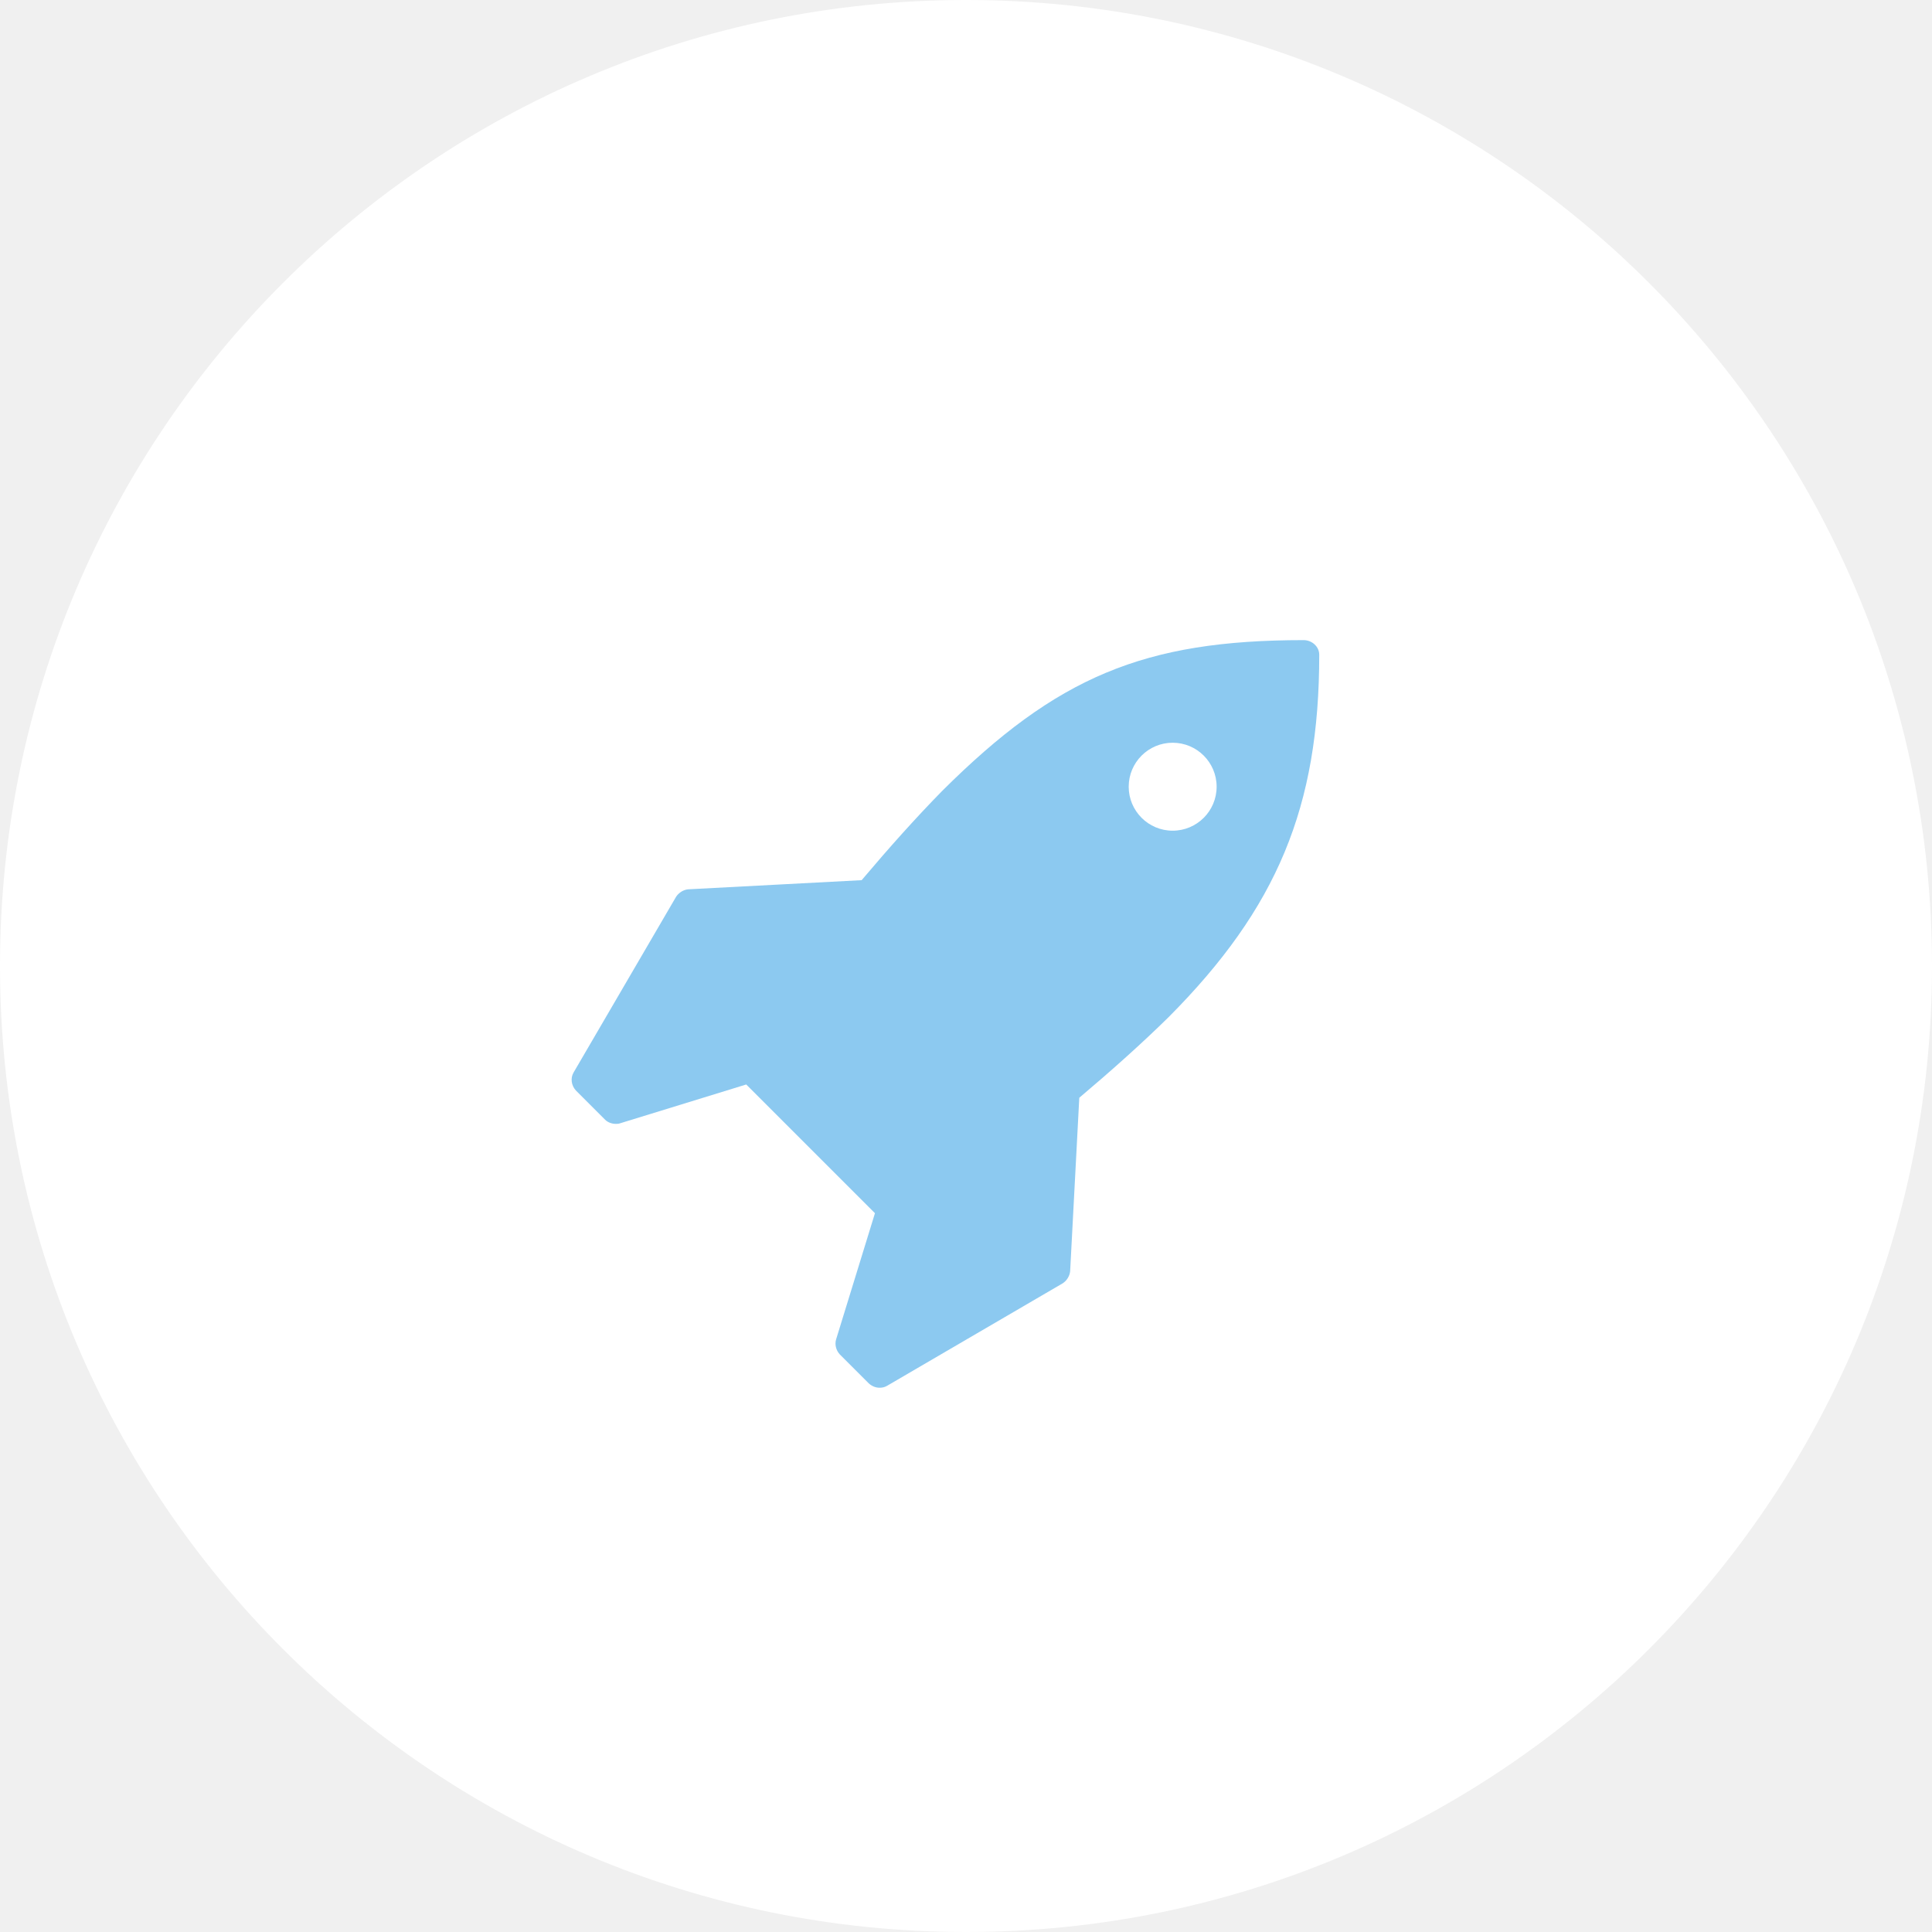
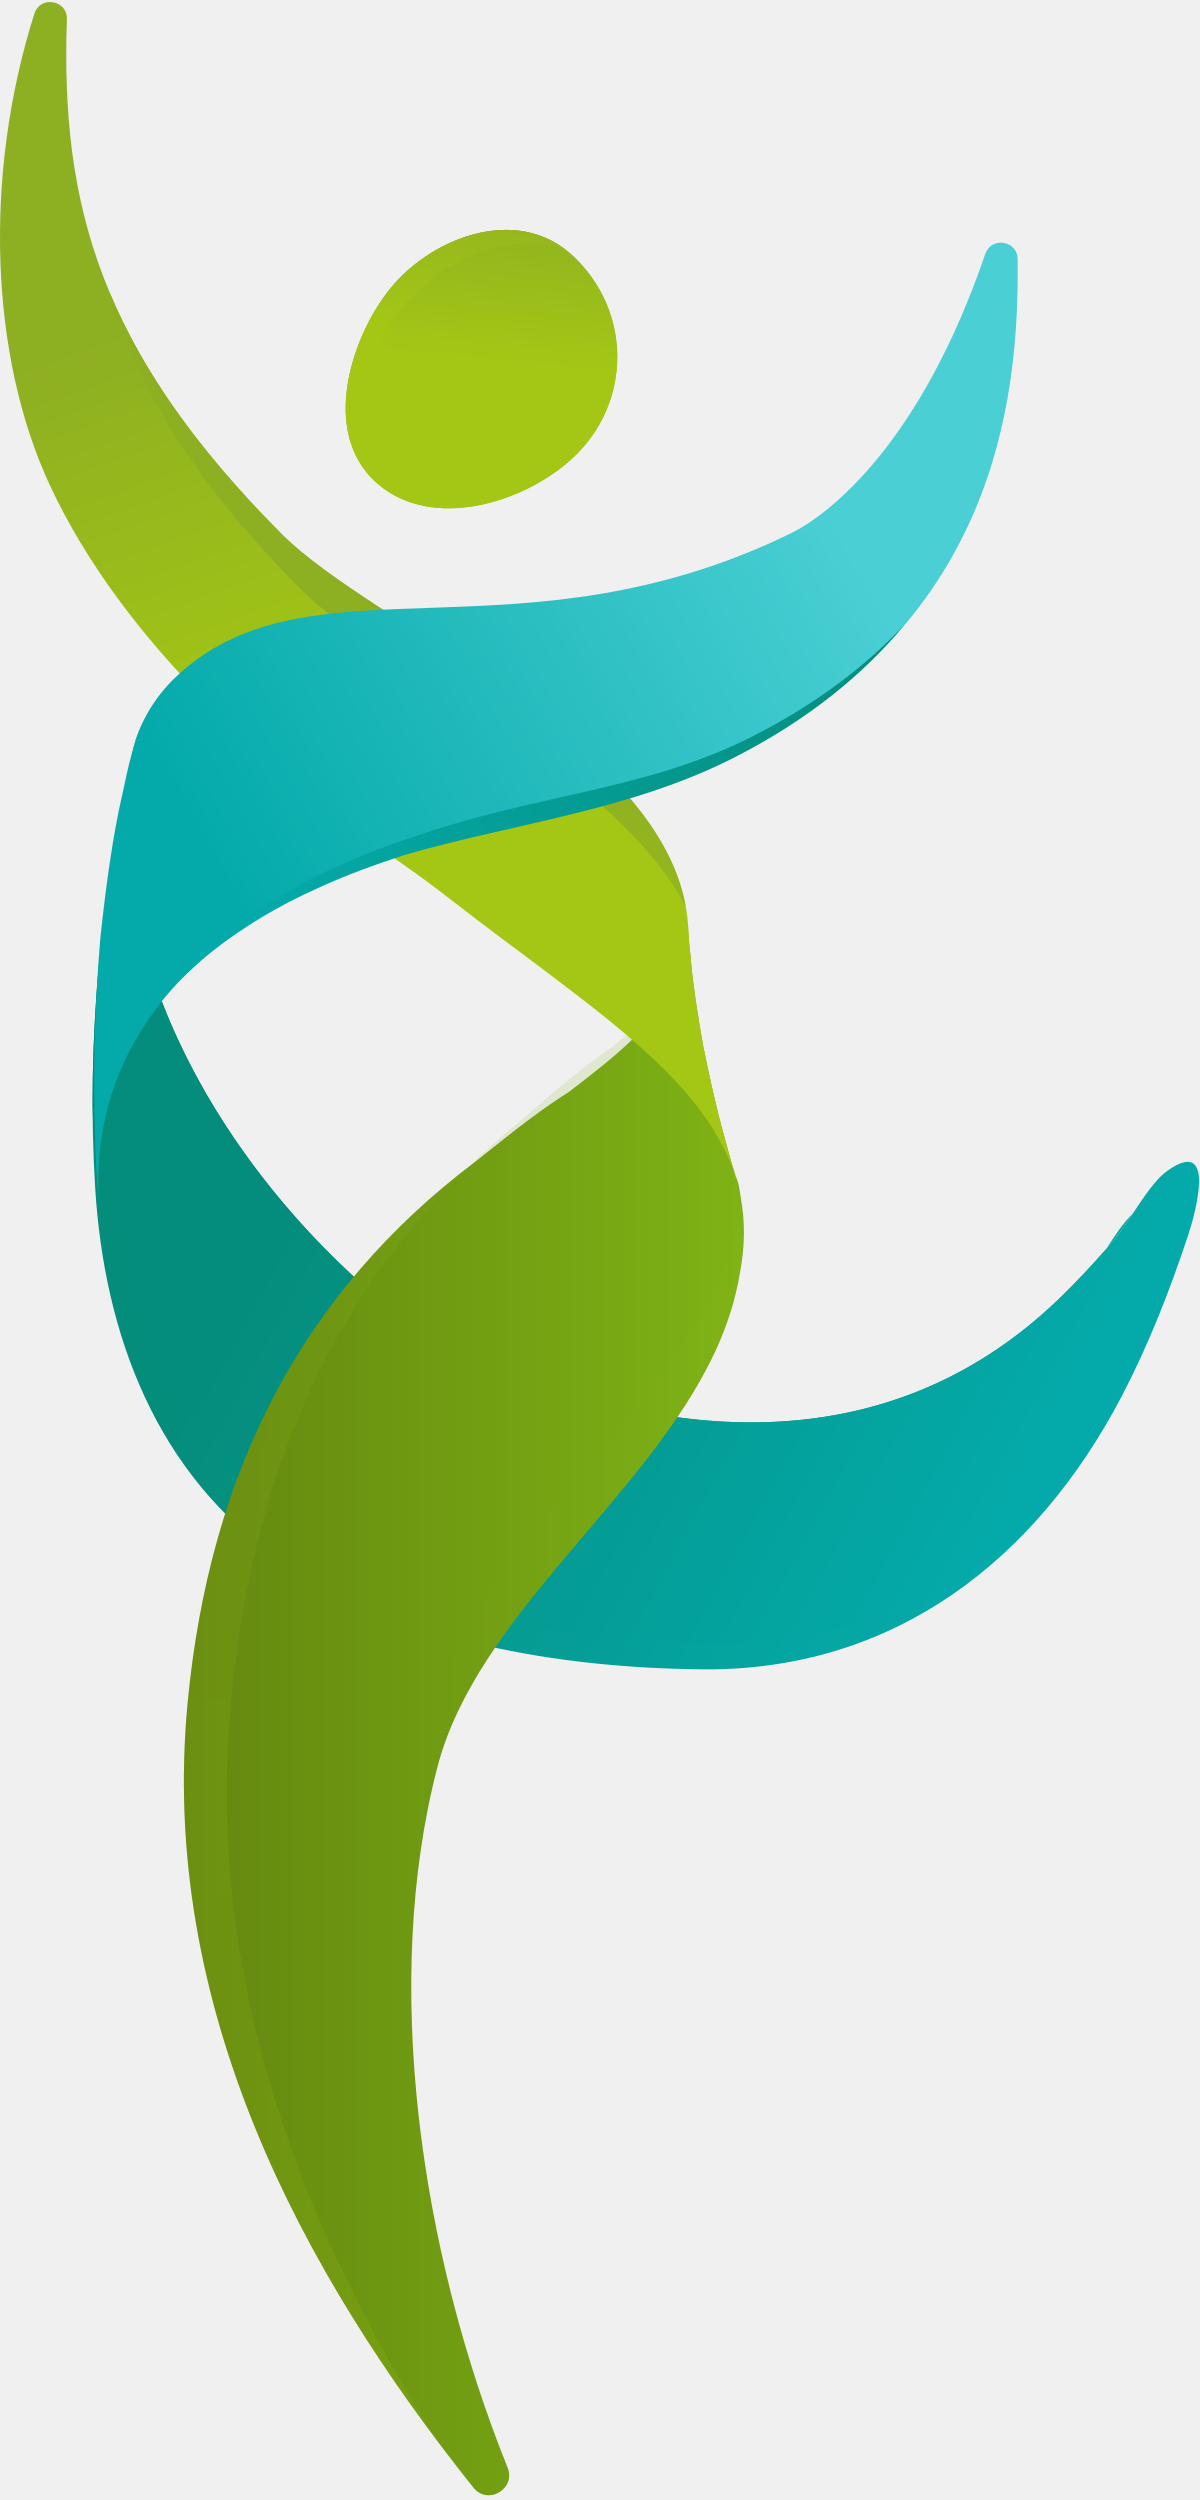
- <svg xmlns="http://www.w3.org/2000/svg" version="1.1" id="Layer_1" x="0px" y="0px" width="85px" height="85px" viewBox="0 0 80 80" enable-background="new 0 0 80 80" xml:space="preserve">
-   <g>
-     <path fill="#FFFFFF" d="M40,0c22.091,0,40,17.909,40,40S62.091,80,40,80S0,62.091,0,40S17.909,0,40,0z" />
+ <svg xmlns="http://www.w3.org/2000/svg" width="200" height="417" viewBox="0 0 200 417" fill="none">
+   <path d="M15.879 198.154C17.398 222.673 26.108 246.051 47.076 260.392C66.882 273.939 93.397 278.175 116.966 278.447C148.998 278.816 172.802 260.336 187.182 232.742C191.64 224.188 195.153 215.168 198.187 206.022C199.335 202.561 203.025 189.411 194.726 195.284C191.581 197.512 188.526 203.618 185.993 206.609C182.96 210.192 179.767 213.651 176.372 216.896C169.787 223.194 162.653 227.923 155.101 231.232C138.755 238.393 120.453 238.889 101.527 234.185C87.169 230.615 71.847 224.375 60.645 214.421C36.025 192.548 15.677 157.688 22.52 123.742C16.883 147.801 14.351 173.481 15.879 198.154" fill="url(#paint0_linear)" />
+   <path d="M59.398 220.864C70.292 230.816 85.192 237.058 99.155 240.627C117.559 245.332 135.356 244.835 151.251 237.674C158.595 234.365 165.532 229.635 171.935 223.339C175.237 220.093 178.343 216.636 181.293 213.051C182.297 211.831 183.386 210.092 184.532 208.309C181.938 211.287 179.227 214.167 176.372 216.897C169.787 223.193 162.653 227.923 155.101 231.232C138.755 238.393 120.453 238.89 101.527 234.185C87.169 230.616 71.847 224.374 60.645 214.422C39.655 195.774 21.772 167.688 21.194 138.777C19.035 169.913 37.474 200.833 59.398 220.864" fill="url(#paint1_linear)" />
+   <path d="M15.466 187.028C15.688 169.685 17.705 152.157 21.209 135.319C21.319 131.461 21.744 127.596 22.52 123.742C17.726 144.205 15.178 165.838 15.466 187.028Z" fill="url(#paint2_linear)" />
+   <path d="M184.532 208.309C185.023 207.745 185.511 207.179 185.993 206.609C186.92 205.515 187.917 204.003 188.963 202.417C187.435 203.857 185.941 206.115 184.532 208.309Z" fill="url(#paint3_linear)" />
+   <path d="M21.209 135.319C21.176 136.472 21.171 137.625 21.193 138.777C21.392 135.911 21.765 133.045 22.326 130.184C21.937 131.887 21.566 133.6 21.209 135.319" fill="url(#paint4_linear)" />
+   <g opacity="0.67">
+     <g opacity="0.67">
+       <g opacity="0.67">
+         <g opacity="0.67">
+           <g opacity="0.67">
+             <g opacity="0.67">
+               <g opacity="0.67">
+                 <g opacity="0.67">
+                   <path opacity="0.67" d="M118.919 274.128C95.349 273.857 70.765 269.652 50.958 256.105C29.991 241.763 21.281 218.387 19.763 193.868C18.775 177.919 19.485 161.55 21.633 145.469C20.839 138.276 21.059 130.988 22.521 123.742C16.883 147.801 14.35 173.481 15.879 198.154C17.398 222.673 26.109 246.051 47.076 260.392C66.882 273.939 93.397 278.175 116.966 278.447C140.996 278.724 160.395 268.392 174.661 251.562C160.831 265.84 140.835 274.381 118.919 274.128" fill="url(#paint5_linear)" />
+                 </g>
+               </g>
+             </g>
+           </g>
+         </g>
+       </g>
+     </g>
  </g>
-   <g>
-     <path fill="#8cc9f0" d="M50.378,32.576c0,1.005-0.815,1.821-1.821,1.821c-1.005,0-1.82-0.816-1.82-1.821    c0-1.005,0.815-1.821,1.82-1.821C49.563,30.755,50.378,31.571,50.378,32.576z M54.627,27.113c0-0.341-0.304-0.607-0.646-0.607    c-6.601,0-10.223,1.518-14.964,6.241c-1.081,1.1-2.2,2.352-3.338,3.699l-7.188,0.379c-0.19,0.019-0.379,0.133-0.493,0.304    l-4.249,7.284c-0.133,0.228-0.095,0.53,0.095,0.739l1.214,1.215c0.114,0.113,0.285,0.17,0.437,0.17c0.057,0,0.114,0,0.17-0.02    l5.235-1.611l5.33,5.33l-1.612,5.236c-0.057,0.209,0,0.437,0.152,0.606l1.214,1.214c0.133,0.114,0.284,0.171,0.436,0.171    c0.114,0,0.208-0.021,0.304-0.075l7.283-4.25c0.171-0.113,0.284-0.304,0.305-0.492l0.379-7.19c1.347-1.138,2.599-2.257,3.699-3.339    C52.882,37.603,54.627,33.411,54.627,27.113z" />
+   <path d="M104.974 173.845C102.141 176.53 98.64 179.254 94.87 182.149C88.578 186.064 81.531 192.057 79.197 193.824C50.578 215.477 34.931 245.258 31.274 284.275C26.572 334.446 50.077 378.742 78.958 414.933C81.359 417.941 86.108 415.171 84.671 411.601C70.066 375.329 63.633 330.61 72.959 294.752C79.564 269.357 107.756 249.959 119.151 225.737C119.183 225.707 119.204 225.676 119.217 225.644C119.258 225.539 119.298 225.438 119.338 225.335C121.251 221.196 122.666 216.915 123.398 212.438C124.235 208.12 124.343 203.985 123.532 199.541C123.46 199.045 123.384 198.547 123.295 198.046C123.179 197.383 122.995 196.81 122.753 196.31C122.656 195.996 122.535 195.602 122.39 195.134C121.963 193.852 121.486 192.02 120.886 189.849C119.655 185.576 118.41 180.006 117.318 174.615C116.385 169.397 115.611 164.351 115.289 160.721C115.129 158.94 114.93 157.453 114.903 156.451C114.844 155.456 114.811 154.887 114.81 154.877C115.108 162.355 111.296 168.005 104.974 173.845" fill="url(#paint6_linear)" />
+   <g opacity="0.72">
+     <g opacity="0.72">
+       <g opacity="0.72">
+         <g opacity="0.72">
+           <g opacity="0.72">
+             <path opacity="0.72" d="M38.434 285.113C41.725 247.155 54.728 217.285 78.151 194.625C50.199 216.21 34.887 245.736 31.274 284.274C26.913 330.801 46.811 372.273 72.756 406.915C50.436 371.747 34.485 330.672 38.434 285.113" fill="url(#paint7_linear)" />
+           </g>
+         </g>
+       </g>
+     </g>
+     <g opacity="0.72">
+       <g opacity="0.72">
+         <g opacity="0.72">
+           <g opacity="0.72">
+             <path opacity="0.72" d="M115.432 162.161C115.378 161.66 115.331 161.179 115.289 160.721C115.13 158.94 114.93 157.453 114.903 156.451C114.844 155.447 114.811 154.877 114.811 154.877C114.98 159.142 113.811 162.812 111.604 166.262C111.783 166.083 111.961 165.904 112.135 165.726C113.326 164.535 114.43 163.352 115.432 162.161Z" fill="url(#paint8_linear)" />
+           </g>
+         </g>
+       </g>
+     </g>
+     <g opacity="0.72">
+       <g opacity="0.72">
+         <g opacity="0.72">
+           <g opacity="0.72">
+             <path opacity="0.72" d="M94.87 182.149C98.64 179.254 102.142 176.53 104.974 173.844C107.69 171.335 109.941 168.86 111.603 166.262C108.871 168.992 105.568 171.766 102.029 174.703C95.737 178.935 88.692 185.415 86.356 187.325C83.491 189.669 80.757 192.103 78.151 194.625C78.498 194.357 78.845 194.088 79.197 193.823C81.532 192.057 88.578 186.063 94.87 182.149" fill="url(#paint9_linear)" />
+           </g>
+         </g>
+       </g>
+     </g>
  </g>
+   <path d="M113.056 123.004L113.013 123.257C113.013 123.257 113.061 122.831 113.198 122.118C113.345 121.417 113.553 120.424 113.799 119.245C114.05 118.084 114.446 116.812 114.79 115.426C115.009 114.77 115.234 114.098 115.461 113.42C115.677 112.743 115.899 112.063 116.182 111.43C116.44 110.787 116.696 110.15 116.946 109.528C117.209 108.921 117.511 108.36 117.772 107.801C118.266 106.678 118.858 105.747 119.317 104.929C119.748 104.102 120.214 103.507 120.501 103.065C120.792 102.631 120.957 102.385 120.957 102.385L121.062 102.238C121.062 102.238 120.897 102.484 120.607 102.917C120.46 103.133 120.281 103.397 120.073 103.701C119.855 103.998 119.633 104.355 119.414 104.767C118.97 105.593 118.352 106.501 117.863 107.624C117.595 108.176 117.314 108.75 117.028 109.338C116.778 109.959 116.523 110.595 116.266 111.236L115.869 112.202C115.758 112.539 115.646 112.877 115.535 113.214C115.309 113.889 115.085 114.559 114.865 115.213C114.492 116.577 114.136 117.871 113.852 119.008C113.608 120.185 113.402 121.176 113.256 121.876C113.175 122.225 113.124 122.505 113.101 122.704C113.071 122.9 113.056 123.004 113.056 123.004Z" fill="#398DD7" />
+   <path d="M16.432 199.877L16.505 200.79C16.505 200.79 16.404 199.297 16.228 196.71C16.006 194.157 15.927 190.546 15.826 186.296C15.517 178.058 15.887 167.587 16.643 157.721C17.545 148.417 18.823 139.673 20.196 133.517C20.863 130.54 21.31 128.085 21.804 126.434C22.247 124.793 22.497 123.864 22.497 123.864L22.642 123.298C22.642 123.298 22.392 124.223 21.95 125.856C21.463 127.501 20.96 129.932 20.319 132.902C18.911 139.023 17.64 147.73 16.695 156.99C15.907 166.81 15.531 177.236 15.794 185.441C15.923 189.672 15.93 193.272 16.158 195.815C16.331 198.391 16.432 199.877 16.432 199.877Z" fill="#398DD7" />
+   <path d="M5.734 2.284C-2.861 29.407 -1.619 59.559 8.29 80.877C20.629 107.424 45.587 129.039 66.114 143.385C68.929 145.351 71.723 147.372 74.469 149.495C79.942 153.763 85.352 157.793 90.578 161.687C95.655 165.537 100.61 169.256 104.836 172.923C113.447 180.27 119.876 187.493 122.908 196.81C122.901 196.795 122.675 196.057 122.279 194.779C121.848 193.501 121.403 191.669 120.791 189.502C119.578 185.235 118.333 179.677 117.256 174.295C116.342 169.09 115.564 164.054 115.261 160.433C115.088 158.651 114.916 157.175 114.887 156.174C114.829 155.18 114.795 154.612 114.794 154.603C113.011 124.419 62.854 105.025 46.937 89.035C16.559 58.519 10.106 34.012 11.156 3.205C11.218 1.379 9.784 0.339 8.351 0.339C7.253 0.339 6.156 0.949 5.734 2.284V2.284ZM122.908 196.811V196.81C122.908 196.811 122.908 196.811 122.908 196.811Z" fill="url(#paint10_linear)" />
+   <path d="M122.908 196.81L123.042 197.265C123.042 197.265 122.813 196.523 122.413 195.23C121.987 193.948 121.502 192.117 120.906 189.942C119.672 185.667 118.422 180.094 117.329 174.701C116.389 169.48 115.617 164.431 115.29 160.798C114.894 157.233 114.809 154.949 114.809 154.949L114.794 154.603C114.794 154.603 114.828 155.172 114.887 156.174C114.917 157.176 115.088 158.652 115.261 160.433C115.564 164.053 116.341 169.09 117.256 174.296C118.333 179.677 119.578 185.235 120.791 189.502C121.403 191.668 121.848 193.501 122.28 194.779C122.679 196.07 122.908 196.81 122.908 196.81Z" fill="#FF8D08" />
+   <path d="M114.395 151.264C109.309 122.974 62.26 104.428 46.938 89.036C32.55 74.582 23.53 61.477 18.132 48.412C22.811 64.623 32.396 80.425 50.176 98.286C63.762 111.934 102.291 128.063 114.395 151.264" fill="url(#paint11_linear)" />
+   <g opacity="0.43">
+     <g opacity="0.43">
+       <g opacity="0.43">
+         <g opacity="0.43">
+           <g opacity="0.43">
+             <g opacity="0.43">
+               <g opacity="0.43">
+                 <g opacity="0.43">
+                   <path opacity="0.43" d="M122.28 194.779C121.848 193.501 121.403 191.669 120.79 189.502C120.135 187.193 119.469 184.507 118.826 181.674C115.34 175.027 109.946 169.363 103.218 163.622C98.991 159.955 94.038 156.236 88.96 152.387C83.734 148.492 78.323 144.462 72.851 140.194C70.105 138.071 67.309 136.05 64.495 134.083C43.968 119.739 19.01 98.122 6.671 71.576C6.285 70.746 5.914 69.901 5.554 69.045C5.041 67.253 4.578 65.421 4.164 63.559C4.822 68.688 5.828 73.647 7.175 78.346C7.533 79.202 7.904 80.046 8.291 80.877C20.629 107.424 45.587 129.039 66.113 143.385C68.929 145.351 71.724 147.372 74.469 149.495C79.942 153.762 85.352 157.793 90.578 161.687C95.657 165.536 100.61 169.256 104.837 172.923C113.448 180.27 119.876 187.493 122.908 196.811C122.908 196.811 122.679 196.07 122.28 194.779Z" fill="url(#paint12_linear)" />
+                 </g>
+               </g>
+             </g>
+           </g>
+         </g>
+       </g>
+     </g>
+   </g>
+   <path d="M65.184 48.032C58.233 56.535 52.981 73.581 64.101 81.571C73.53 88.346 88.253 83.404 95.844 76.097C105.331 66.965 105.37 52.048 95.748 42.854C92.415 39.668 88.441 38.346 84.394 38.347C77.114 38.347 69.602 42.625 65.184 48.032Z" fill="url(#paint13_linear)" />
+   <path d="M99.411 47.315C102.44 55.586 100.504 65.145 93.681 71.713C86.089 79.02 71.366 83.962 61.938 77.187C60.531 76.176 59.387 75.02 58.474 73.755C59.406 76.77 61.193 79.481 64.101 81.571C73.53 88.346 88.253 83.404 95.845 76.096C103.916 68.328 105.147 56.372 99.411 47.315" fill="url(#paint14_linear)" />
+   <path d="M65.184 48.032C60.052 54.311 55.847 65.246 58.474 73.755C59.386 75.021 60.53 76.177 61.938 77.188C71.366 83.962 86.089 79.02 93.68 71.713C100.503 65.146 102.44 55.586 99.41 47.315C98.404 45.726 97.185 44.227 95.748 42.854C92.416 39.669 88.44 38.347 84.394 38.347C77.113 38.347 69.603 42.624 65.184 48.032" fill="url(#paint15_linear)" />
+   <path d="M67.045 51.228C73.123 43.792 84.499 38.292 94.079 41.451C84.781 34.609 71.661 40.107 65.184 48.032C60.052 54.311 55.847 65.246 58.474 73.755C58.568 73.884 58.663 74.012 58.762 74.139C58.505 65.906 62.436 56.867 67.045 51.228" fill="url(#paint16_linear)" />
+   <path d="M164.34 42.365C153.597 73.813 138.486 85.745 131.911 88.956C86.922 110.921 52.388 92.326 30.092 112.212C30.092 112.219 30.099 112.22 30.1 112.223C26.81 115.126 24.217 118.772 22.641 123.299C22.641 123.299 22.391 124.222 21.951 125.856C21.463 127.502 20.959 129.933 20.319 132.903C18.91 139.023 17.638 147.731 16.695 156.991C15.907 166.811 15.53 177.236 15.794 185.442C15.922 189.673 15.93 193.273 16.158 195.815C16.315 198.15 16.41 199.59 16.429 199.838C15.525 181.347 24.157 167.64 35.788 158.243C41.257 153.92 47.17 150.44 53.453 147.626C58.187 145.439 63.114 143.642 67.908 142.089C67.915 142.089 67.916 142.082 67.92 142.082C86.032 136.797 105.472 134.708 122.878 125.861C165.54 104.177 170.035 67.671 169.744 43.219C169.722 41.463 168.332 40.477 166.941 40.477C165.86 40.477 164.78 41.072 164.34 42.362" fill="url(#paint17_linear)" />
+   <path d="M26.805 116.049C49.1 96.161 83.634 114.757 128.623 92.792C131.862 91.21 137.175 87.51 143.016 80.403C138.45 85.216 134.425 87.917 131.782 89.208C86.793 111.174 52.261 92.577 29.964 112.465C29.964 112.472 29.971 112.472 29.971 112.476C28.525 113.751 27.214 115.171 26.064 116.746C26.309 116.513 26.558 116.283 26.812 116.059C26.812 116.052 26.806 116.052 26.805 116.049" fill="url(#paint18_linear)" />
+   <path d="M15.783 185.039C15.783 185.173 15.791 185.309 15.794 185.442C15.922 189.673 15.93 193.273 16.158 195.815C16.315 198.15 16.411 199.59 16.429 199.838C15.772 186.402 20.15 175.492 27.055 166.926C22.184 171.992 18.207 178.013 15.783 185.039Z" fill="url(#paint19_linear)" />
+   <path d="M125.496 122.84C108.091 131.687 90.229 132.407 70.538 139.06C70.531 139.06 70.53 139.06 70.526 139.067C65.733 140.621 60.806 142.416 56.071 144.603C49.788 147.418 43.877 150.897 38.405 155.221C35.226 157.79 32.271 160.682 29.673 163.904C31.426 162.082 33.293 160.382 35.247 158.805C40.716 154.481 46.629 151.001 52.911 148.186C57.646 146 62.573 144.204 67.366 142.65C67.373 142.65 67.375 142.643 67.378 142.643C85.49 137.359 104.931 135.269 122.337 126.422C134.799 120.088 144.003 112.489 150.784 104.295C144.379 111.118 136.121 117.438 125.496 122.839" fill="url(#paint20_linear)" />
+   <g opacity="0.52">
+     <g opacity="0.52">
+       <g opacity="0.52">
+         <g opacity="0.52">
+           <g opacity="0.52">
+             <path opacity="0.52" d="M123.398 201.641C122.666 206.118 121.251 210.399 119.34 214.538C119.298 214.642 119.258 214.744 119.217 214.846C119.205 214.88 119.183 214.911 119.152 214.941C107.756 239.162 79.564 258.561 72.959 283.956C69.545 297.084 68.245 311.401 68.683 326.055C69.019 315.189 70.389 304.634 72.959 294.753C79.564 269.358 107.756 249.958 119.152 225.738C119.183 225.707 119.205 225.677 119.217 225.644C119.258 225.54 119.298 225.438 119.34 225.335C121.251 221.197 122.666 216.914 123.398 212.438C124.192 208.341 124.329 204.407 123.647 200.221C123.573 200.693 123.491 201.166 123.398 201.641Z" fill="url(#paint21_linear)" />
+           </g>
+         </g>
+       </g>
+     </g>
+   </g>
+   <defs>
+     <linearGradient id="paint0_linear" x1="174.909" y1="255.483" x2="54.839" y2="190.606" gradientUnits="userSpaceOnUse">
+       <stop stop-color="#04AAAA" />
+       <stop offset="0.042" stop-color="#04AAAA" />
+       <stop offset="1" stop-color="#048D7C" />
+     </linearGradient>
+     <linearGradient id="paint1_linear" x1="179.654" y1="246.906" x2="59.583" y2="182.029" gradientUnits="userSpaceOnUse">
+       <stop stop-color="#04AAAA" />
+       <stop offset="0.042" stop-color="#04AAAA" />
+       <stop offset="1" stop-color="#048D7C" />
+     </linearGradient>
+     <linearGradient id="paint2_linear" x1="181.63" y1="243.262" x2="61.556" y2="178.383" gradientUnits="userSpaceOnUse">
+       <stop stop-color="#04AAAA" />
+       <stop offset="0.042" stop-color="#04AAAA" />
+       <stop offset="1" stop-color="#048D7C" />
+     </linearGradient>
+     <linearGradient id="paint3_linear" x1="198.633" y1="211.785" x2="78.539" y2="146.895" gradientUnits="userSpaceOnUse">
+       <stop stop-color="#04AAAA" />
+       <stop offset="0.042" stop-color="#04AAAA" />
+       <stop offset="1" stop-color="#048D7C" />
+     </linearGradient>
+     <linearGradient id="paint4_linear" x1="190.965" y1="225.907" x2="70.913" y2="161.041" gradientUnits="userSpaceOnUse">
+       <stop stop-color="#04AAAA" />
+       <stop offset="0.042" stop-color="#04AAAA" />
+       <stop offset="1" stop-color="#048D7C" />
+     </linearGradient>
+     <linearGradient id="paint5_linear" x1="169.754" y1="265.229" x2="49.683" y2="200.352" gradientUnits="userSpaceOnUse">
+       <stop stop-color="#04AAAA" />
+       <stop offset="0.042" stop-color="#04AAAA" />
+       <stop offset="1" stop-color="#048D7C" />
+     </linearGradient>
+     <linearGradient id="paint6_linear" x1="30.672" y1="285.545" x2="124.086" y2="285.545" gradientUnits="userSpaceOnUse">
+       <stop stop-color="#64870F" />
+       <stop offset="1" stop-color="#7EB315" />
+     </linearGradient>
+     <linearGradient id="paint7_linear" x1="61.06" y1="218.726" x2="50.263" y2="369.88" gradientUnits="userSpaceOnUse">
+       <stop stop-color="#8DAF22" />
+       <stop offset="1" stop-color="#A4C715" />
+     </linearGradient>
+     <linearGradient id="paint8_linear" x1="-275.909" y1="160.569" x2="-275.856" y2="160.569" gradientUnits="userSpaceOnUse">
+       <stop stop-color="#64870F" />
+       <stop offset="1" stop-color="#7EB315" />
+     </linearGradient>
+     <linearGradient id="paint9_linear" x1="-275.896" y1="180.443" x2="-275.843" y2="180.443" gradientUnits="userSpaceOnUse">
+       <stop stop-color="#64870F" />
+       <stop offset="1" stop-color="#7EB315" />
+     </linearGradient>
+     <linearGradient id="paint10_linear" x1="37.478" y1="48.65" x2="61.721" y2="117.052" gradientUnits="userSpaceOnUse">
+       <stop stop-color="#8DAF22" />
+       <stop offset="1" stop-color="#A4C715" />
+     </linearGradient>
+     <linearGradient id="paint11_linear" x1="66.974" y1="122.684" x2="69.875" y2="215.871" gradientUnits="userSpaceOnUse">
+       <stop stop-color="#8DAF22" />
+       <stop offset="1" stop-color="#A4C715" />
+     </linearGradient>
+     <linearGradient id="paint12_linear" x1="45.756" y1="69.175" x2="58.809" y2="115.225" gradientUnits="userSpaceOnUse">
+       <stop stop-color="#8DAF22" />
+       <stop offset="1" stop-color="#A4C715" />
+     </linearGradient>
+     <linearGradient id="paint13_linear" x1="83.426" y1="31.629" x2="80.663" y2="60.174" gradientUnits="userSpaceOnUse">
+       <stop stop-color="#8DAF22" />
+       <stop offset="1" stop-color="#A4C715" />
+     </linearGradient>
+     <linearGradient id="paint14_linear" x1="84.152" y1="31.7" x2="81.39" y2="60.245" gradientUnits="userSpaceOnUse">
+       <stop stop-color="#8DAF22" />
+       <stop offset="1" stop-color="#A4C715" />
+     </linearGradient>
+     <linearGradient id="paint15_linear" x1="82.145" y1="31.506" x2="79.383" y2="60.05" gradientUnits="userSpaceOnUse">
+       <stop stop-color="#8DAF22" />
+       <stop offset="1" stop-color="#A4C715" />
+     </linearGradient>
+     <linearGradient id="paint16_linear" x1="78.508" y1="26.979" x2="75.745" y2="55.524" gradientUnits="userSpaceOnUse">
+       <stop stop-color="#8DAF22" />
+       <stop offset="1" stop-color="#A4C715" />
+     </linearGradient>
+     <linearGradient id="paint17_linear" x1="33.289" y1="150.025" x2="141.894" y2="90.703" gradientUnits="userSpaceOnUse">
+       <stop stop-color="#04AAAA" />
+       <stop offset="0.042" stop-color="#04AAAA" />
+       <stop offset="1" stop-color="#4ACFD4" />
+     </linearGradient>
+     <linearGradient id="paint18_linear" x1="23.501" y1="132.594" x2="132.106" y2="73.272" gradientUnits="userSpaceOnUse">
+       <stop stop-color="#04AAAA" />
+       <stop offset="0.042" stop-color="#04AAAA" />
+       <stop offset="1" stop-color="#4ACFD4" />
+     </linearGradient>
+     <linearGradient id="paint19_linear" x1="44.668" y1="170.859" x2="153.27" y2="111.539" gradientUnits="userSpaceOnUse">
+       <stop stop-color="#04AAAA" />
+       <stop offset="0.042" stop-color="#04AAAA" />
+       <stop offset="1" stop-color="#4ACFD4" />
+     </linearGradient>
+     <linearGradient id="paint20_linear" x1="39.324" y1="162.625" x2="147.929" y2="103.302" gradientUnits="userSpaceOnUse">
+       <stop stop-color="#04AAAA" />
+       <stop offset="0.042" stop-color="#04AAAA" />
+       <stop offset="1" stop-color="#048D7C" />
+     </linearGradient>
+     <linearGradient id="paint21_linear" x1="68.601" y1="263.138" x2="124.085" y2="263.138" gradientUnits="userSpaceOnUse">
+       <stop stop-color="#64870F" />
+       <stop offset="1" stop-color="#7EB315" />
+     </linearGradient>
+   </defs>
</svg>
